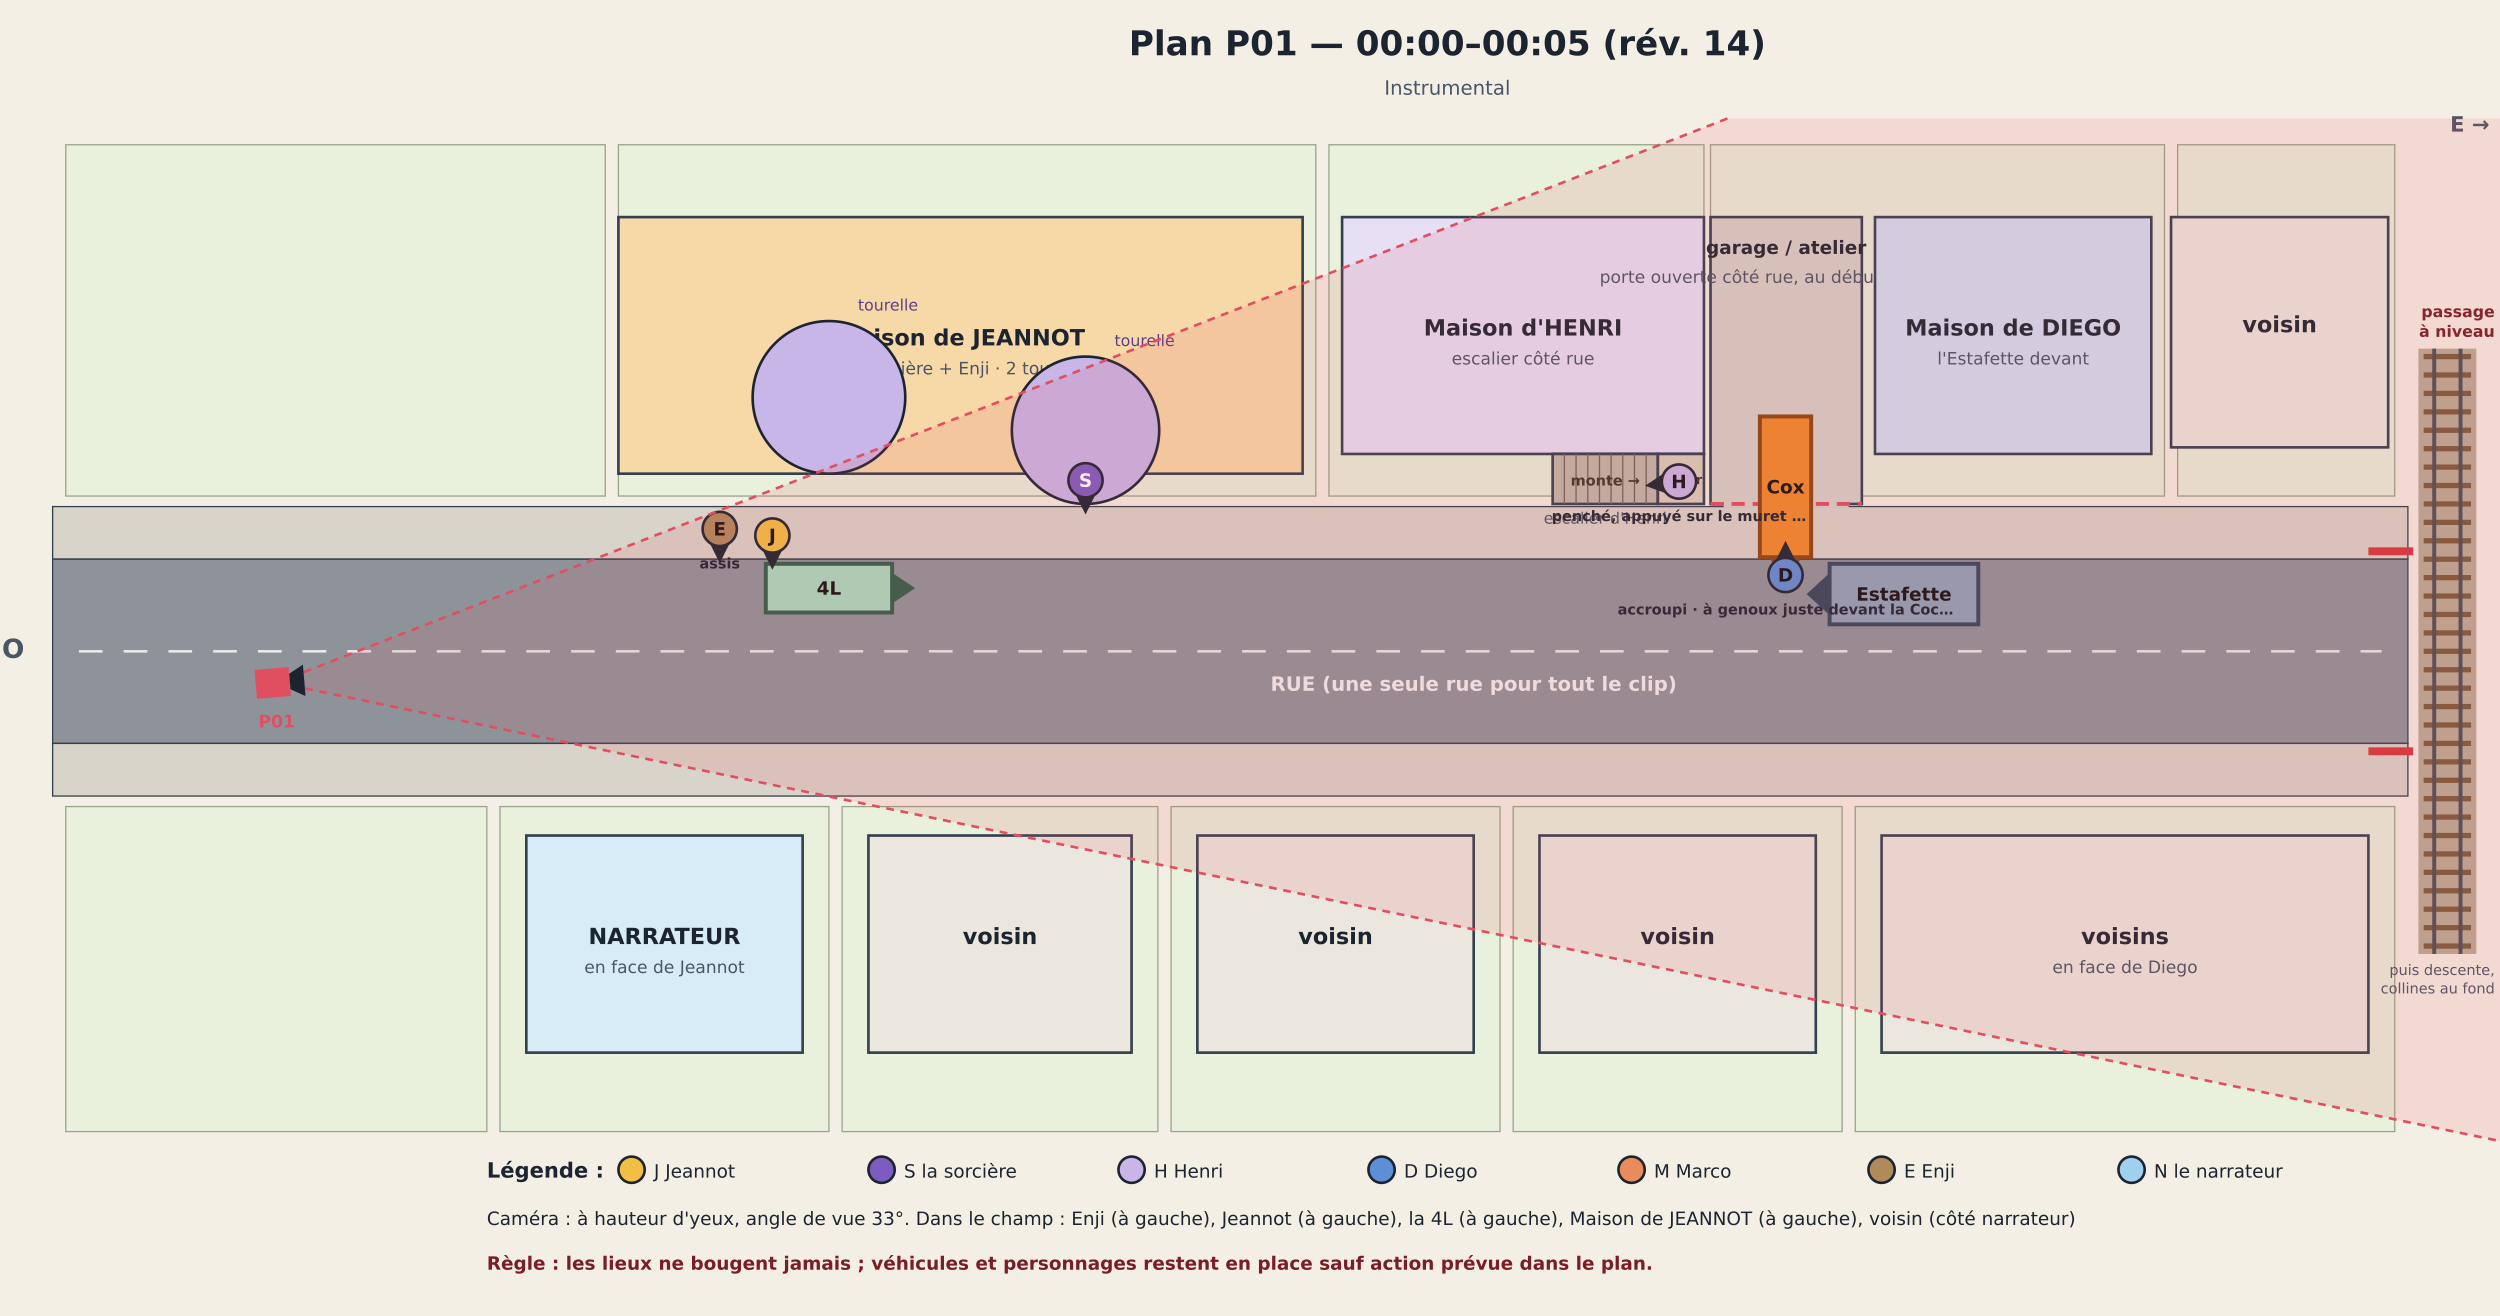
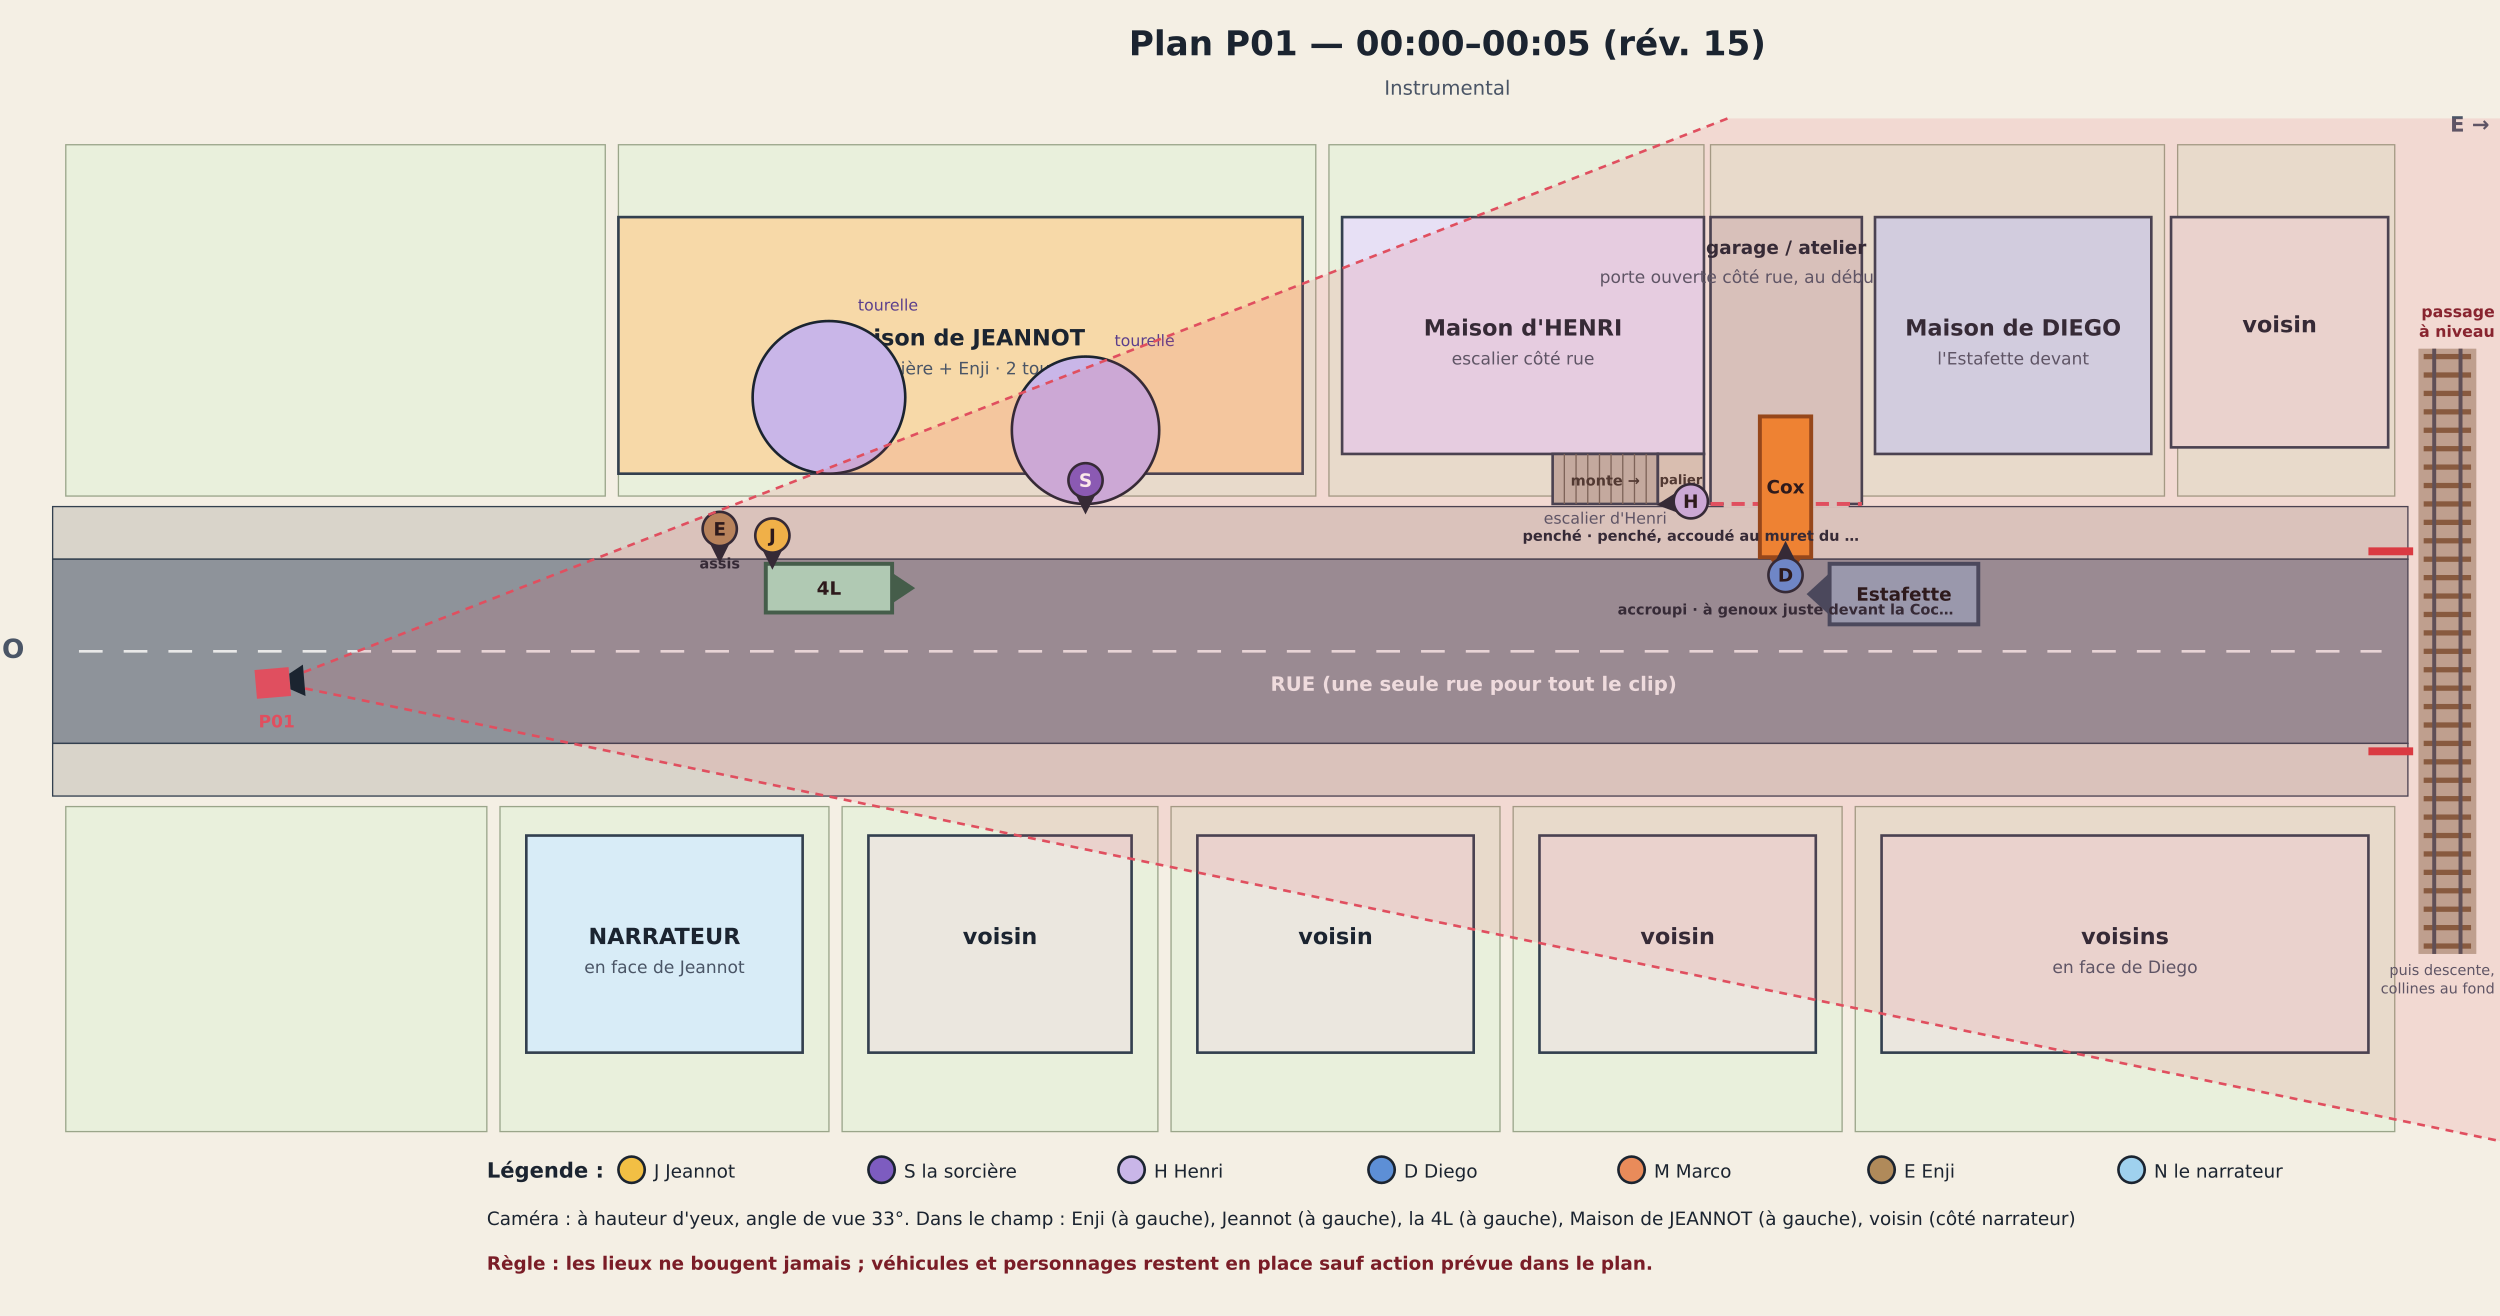
<svg xmlns="http://www.w3.org/2000/svg" width="1900" height="1000" viewBox="-300 0 1900 1000" font-family="DejaVu Sans, Arial, sans-serif">
  <defs>
    <clipPath id="zone">
      <rect x="-300" y="90" width="1900" height="780" />
    </clipPath>
  </defs>
  <rect x="-300.0" y="0.0" width="1900.0" height="1000.0" rx="0" fill="#f4efe4" stroke="none" stroke-width="0" />
  <rect x="-260.0" y="385.0" width="1790.0" height="40.0" rx="0" fill="#d9d4ca" stroke="#33404f" stroke-width="1" />
  <rect x="-260.0" y="425.0" width="1790.0" height="140.0" rx="0" fill="#8e939a" stroke="#33404f" stroke-width="1" />
  <rect x="-260.0" y="565.0" width="1790.0" height="40.0" rx="0" fill="#d9d4ca" stroke="#33404f" stroke-width="1" />
  <line x1="-240.0" y1="495.0" x2="1510.0" y2="495.0" stroke="#e8e8e8" stroke-width="2" stroke-dasharray="18 16" />
  <text x="820.0" y="525.0" font-size="15" fill="#f1f1f1" text-anchor="middle" font-weight="bold">RUE (une seule rue pour tout le clip)</text>
  <rect x="-250.0" y="110.0" width="410.0" height="267.0" rx="0" fill="#e9f0dc" stroke="#9aa58a" stroke-width="1" />
  <rect x="170.0" y="110.0" width="530.0" height="267.0" rx="0" fill="#e9f0dc" stroke="#9aa58a" stroke-width="1" />
  <rect x="710.0" y="110.0" width="285.0" height="267.0" rx="0" fill="#e9f0dc" stroke="#9aa58a" stroke-width="1" />
  <rect x="1000.0" y="110.0" width="345.0" height="267.0" rx="0" fill="#e9f0dc" stroke="#9aa58a" stroke-width="1" />
  <rect x="1355.0" y="110.0" width="165.0" height="267.0" rx="0" fill="#e9f0dc" stroke="#9aa58a" stroke-width="1" />
  <rect x="-250.0" y="613.0" width="320.0" height="247.0" rx="0" fill="#e9f0dc" stroke="#9aa58a" stroke-width="1" />
  <rect x="80.0" y="613.0" width="250.0" height="247.0" rx="0" fill="#e9f0dc" stroke="#9aa58a" stroke-width="1" />
  <rect x="340.0" y="613.0" width="240.0" height="247.0" rx="0" fill="#e9f0dc" stroke="#9aa58a" stroke-width="1" />
  <rect x="590.0" y="613.0" width="250.0" height="247.0" rx="0" fill="#e9f0dc" stroke="#9aa58a" stroke-width="1" />
  <rect x="850.0" y="613.0" width="250.0" height="247.0" rx="0" fill="#e9f0dc" stroke="#9aa58a" stroke-width="1" />
  <rect x="1110.0" y="613.0" width="410.0" height="247.0" rx="0" fill="#e9f0dc" stroke="#9aa58a" stroke-width="1" />
  <rect x="170.0" y="165.0" width="520.0" height="195.0" rx="0" fill="#f7d9a8" stroke="#33404f" stroke-width="2" />
  <text x="430.0" y="262.5" font-size="17" fill="#1b2430" text-anchor="middle" font-weight="bold">Maison de JEANNOT</text>
  <text x="430.0" y="284.5" font-size="13" fill="#4a5566" text-anchor="middle">+ la sorcière + Enji · 2 tourelles</text>
  <rect x="720.0" y="165.0" width="275.0" height="180.0" rx="0" fill="#e7e0f5" stroke="#33404f" stroke-width="2" />
  <text x="857.5" y="255.0" font-size="17" fill="#1b2430" text-anchor="middle" font-weight="bold">Maison d'HENRI</text>
  <text x="857.5" y="277.0" font-size="13" fill="#4a5566" text-anchor="middle">escalier côté rue</text>
  <rect x="1350.0" y="165.0" width="165.0" height="175.0" rx="0" fill="#ebe7df" stroke="#33404f" stroke-width="2" />
  <text x="1432.5" y="252.5" font-size="17" fill="#1b2430" text-anchor="middle" font-weight="bold">voisin</text>
  <rect x="1000.0" y="165.0" width="115.0" height="218.0" rx="0" fill="#d7d2c8" stroke="#33404f" stroke-width="2" />
  <line x1="1010.0" y1="383.0" x2="1105.0" y2="383.0" stroke="#d7d2c8" stroke-width="6" />
  <line x1="1000.0" y1="383.0" x2="1115.0" y2="383.0" stroke="#e04f5f" stroke-width="3" stroke-dasharray="10 6" />
  <text x="1057.5" y="193.0" font-size="14" fill="#1b2430" text-anchor="middle" font-weight="bold">garage / atelier</text>
  <text x="1057.5" y="215.0" font-size="13" fill="#4a5566" text-anchor="middle">porte ouverte côté rue, au début du trottoir</text>
  <rect x="1125.0" y="165.0" width="210.0" height="180.0" rx="0" fill="#cfe0f2" stroke="#33404f" stroke-width="2" />
  <text x="1230.0" y="255.0" font-size="17" fill="#1b2430" text-anchor="middle" font-weight="bold">Maison de DIEGO</text>
  <text x="1230.0" y="277.0" font-size="13" fill="#4a5566" text-anchor="middle">l'Estafette devant</text>
  <rect x="100.0" y="635.0" width="210.0" height="165.0" rx="0" fill="#d8ecf7" stroke="#33404f" stroke-width="2" />
  <text x="205.0" y="717.5" font-size="17" fill="#1b2430" text-anchor="middle" font-weight="bold">NARRATEUR</text>
  <text x="205.0" y="739.5" font-size="13" fill="#4a5566" text-anchor="middle">en face de Jeannot</text>
  <rect x="360.0" y="635.0" width="200.0" height="165.0" rx="0" fill="#ebe7df" stroke="#33404f" stroke-width="2" />
  <text x="460.0" y="717.5" font-size="17" fill="#1b2430" text-anchor="middle" font-weight="bold">voisin</text>
  <rect x="610.0" y="635.0" width="210.0" height="165.0" rx="0" fill="#ebe7df" stroke="#33404f" stroke-width="2" />
  <text x="715.0" y="717.5" font-size="17" fill="#1b2430" text-anchor="middle" font-weight="bold">voisin</text>
  <rect x="870.0" y="635.0" width="210.0" height="165.0" rx="0" fill="#ebe7df" stroke="#33404f" stroke-width="2" />
  <text x="975.0" y="717.5" font-size="17" fill="#1b2430" text-anchor="middle" font-weight="bold">voisin</text>
  <rect x="1130.0" y="635.0" width="370.0" height="165.0" rx="0" fill="#ebe7df" stroke="#33404f" stroke-width="2" />
  <text x="1315.0" y="717.5" font-size="17" fill="#1b2430" text-anchor="middle" font-weight="bold">voisins</text>
  <text x="1315.0" y="739.5" font-size="13" fill="#4a5566" text-anchor="middle">en face de Diego</text>
  <circle cx="330.0" cy="302.0" r="58" fill="#c9b6e8" stroke="#1b2430" stroke-width="2" />
  <text x="352.0" y="236.0" font-size="12" fill="#5b3f8c" text-anchor="start">tourelle</text>
  <circle cx="525.0" cy="327.0" r="56" fill="#c9b6e8" stroke="#1b2430" stroke-width="2" />
  <text x="547.0" y="263.0" font-size="12" fill="#5b3f8c" text-anchor="start">tourelle</text>
  <rect x="880.0" y="345.0" width="80.0" height="38.0" rx="0" fill="#bfb7a8" stroke="#33404f" stroke-width="2" />
  <line x1="888.9" y1="345.0" x2="888.9" y2="383.0" stroke="#6e6658" stroke-width="1" />
  <line x1="897.8" y1="345.0" x2="897.8" y2="383.0" stroke="#6e6658" stroke-width="1" />
  <line x1="906.7" y1="345.0" x2="906.7" y2="383.0" stroke="#6e6658" stroke-width="1" />
  <line x1="915.6" y1="345.0" x2="915.6" y2="383.0" stroke="#6e6658" stroke-width="1" />
  <line x1="924.4" y1="345.0" x2="924.4" y2="383.0" stroke="#6e6658" stroke-width="1" />
  <line x1="933.3" y1="345.0" x2="933.3" y2="383.0" stroke="#6e6658" stroke-width="1" />
  <line x1="942.2" y1="345.0" x2="942.2" y2="383.0" stroke="#6e6658" stroke-width="1" />
  <line x1="951.1" y1="345.0" x2="951.1" y2="383.0" stroke="#6e6658" stroke-width="1" />
  <text x="920.0" y="369.0" font-size="11" fill="#3b352b" text-anchor="middle" font-weight="bold">monte →</text>
  <rect x="960.0" y="345.0" width="35.0" height="38.0" rx="0" fill="#d8cfbd" stroke="#33404f" stroke-width="2" />
  <text x="977.5" y="368.0" font-size="10" fill="#3b352b" text-anchor="middle" font-weight="bold">palier</text>
  <text x="920.0" y="398.0" font-size="12" fill="#4a5566" text-anchor="middle">escalier d'Henri</text>
  <rect x="1538.0" y="265.0" width="44.0" height="460.0" rx="0" fill="#b9ab95" stroke="none" stroke-width="0" />
  <line x1="1542.0" y1="271.0" x2="1578.0" y2="271.0" stroke="#7a5c3a" stroke-width="4" />
  <line x1="1542.0" y1="285.0" x2="1578.0" y2="285.0" stroke="#7a5c3a" stroke-width="4" />
  <line x1="1542.0" y1="299.0" x2="1578.0" y2="299.0" stroke="#7a5c3a" stroke-width="4" />
  <line x1="1542.0" y1="313.0" x2="1578.0" y2="313.0" stroke="#7a5c3a" stroke-width="4" />
  <line x1="1542.0" y1="327.0" x2="1578.0" y2="327.0" stroke="#7a5c3a" stroke-width="4" />
  <line x1="1542.0" y1="341.0" x2="1578.0" y2="341.0" stroke="#7a5c3a" stroke-width="4" />
  <line x1="1542.0" y1="355.0" x2="1578.0" y2="355.0" stroke="#7a5c3a" stroke-width="4" />
  <line x1="1542.0" y1="369.0" x2="1578.0" y2="369.0" stroke="#7a5c3a" stroke-width="4" />
  <line x1="1542.0" y1="383.0" x2="1578.0" y2="383.0" stroke="#7a5c3a" stroke-width="4" />
  <line x1="1542.0" y1="397.0" x2="1578.0" y2="397.0" stroke="#7a5c3a" stroke-width="4" />
  <line x1="1542.0" y1="411.0" x2="1578.0" y2="411.0" stroke="#7a5c3a" stroke-width="4" />
  <line x1="1542.0" y1="425.0" x2="1578.0" y2="425.0" stroke="#7a5c3a" stroke-width="4" />
  <line x1="1542.0" y1="439.0" x2="1578.0" y2="439.0" stroke="#7a5c3a" stroke-width="4" />
  <line x1="1542.0" y1="453.0" x2="1578.0" y2="453.0" stroke="#7a5c3a" stroke-width="4" />
  <line x1="1542.0" y1="467.0" x2="1578.0" y2="467.0" stroke="#7a5c3a" stroke-width="4" />
  <line x1="1542.0" y1="481.0" x2="1578.0" y2="481.0" stroke="#7a5c3a" stroke-width="4" />
  <line x1="1542.0" y1="495.0" x2="1578.0" y2="495.0" stroke="#7a5c3a" stroke-width="4" />
  <line x1="1542.0" y1="509.0" x2="1578.0" y2="509.0" stroke="#7a5c3a" stroke-width="4" />
  <line x1="1542.0" y1="523.0" x2="1578.0" y2="523.0" stroke="#7a5c3a" stroke-width="4" />
  <line x1="1542.0" y1="537.0" x2="1578.0" y2="537.0" stroke="#7a5c3a" stroke-width="4" />
  <line x1="1542.0" y1="551.0" x2="1578.0" y2="551.0" stroke="#7a5c3a" stroke-width="4" />
  <line x1="1542.0" y1="565.0" x2="1578.0" y2="565.0" stroke="#7a5c3a" stroke-width="4" />
  <line x1="1542.0" y1="579.0" x2="1578.0" y2="579.0" stroke="#7a5c3a" stroke-width="4" />
  <line x1="1542.0" y1="593.0" x2="1578.0" y2="593.0" stroke="#7a5c3a" stroke-width="4" />
  <line x1="1542.0" y1="607.0" x2="1578.0" y2="607.0" stroke="#7a5c3a" stroke-width="4" />
  <line x1="1542.0" y1="621.0" x2="1578.0" y2="621.0" stroke="#7a5c3a" stroke-width="4" />
  <line x1="1542.0" y1="635.0" x2="1578.0" y2="635.0" stroke="#7a5c3a" stroke-width="4" />
  <line x1="1542.0" y1="649.0" x2="1578.0" y2="649.0" stroke="#7a5c3a" stroke-width="4" />
  <line x1="1542.0" y1="663.0" x2="1578.0" y2="663.0" stroke="#7a5c3a" stroke-width="4" />
  <line x1="1542.0" y1="677.0" x2="1578.0" y2="677.0" stroke="#7a5c3a" stroke-width="4" />
  <line x1="1542.0" y1="691.0" x2="1578.0" y2="691.0" stroke="#7a5c3a" stroke-width="4" />
  <line x1="1542.0" y1="705.0" x2="1578.0" y2="705.0" stroke="#7a5c3a" stroke-width="4" />
  <line x1="1542.0" y1="719.0" x2="1578.0" y2="719.0" stroke="#7a5c3a" stroke-width="4" />
  <line x1="1550.0" y1="265.0" x2="1550.0" y2="725.0" stroke="#4b4f55" stroke-width="3" />
  <line x1="1570.0" y1="265.0" x2="1570.0" y2="725.0" stroke="#4b4f55" stroke-width="3" />
  <line x1="1534.0" y1="419.0" x2="1500.0" y2="419.0" stroke="#d9363e" stroke-width="6" />
  <line x1="1534.0" y1="571.0" x2="1500.0" y2="571.0" stroke="#d9363e" stroke-width="6" />
  <text x="1596.0" y="241.0" font-size="12" fill="#7a1d27" text-anchor="end" font-weight="bold">passage</text>
  <text x="1596.0" y="256.0" font-size="12" fill="#7a1d27" text-anchor="end" font-weight="bold">à niveau</text>
  <text x="1596.0" y="741.0" font-size="11" fill="#4a5566" text-anchor="end">puis descente,</text>
  <text x="1596.0" y="755.0" font-size="11" fill="#4a5566" text-anchor="end">collines au fond</text>
  <text x="-290.0" y="500.0" font-size="20" fill="#4a5566" text-anchor="middle" font-weight="bold">O</text>
  <text x="1592.0" y="100.0" font-size="16" fill="#4a5566" text-anchor="end" font-weight="bold">E →</text>
  <polygon points="280.5,427.0 379.5,427.0 379.5,467.0 280.5,467.0" fill="#2c5f47" fill-opacity="1.0" />
  <polygon points="283.5,430.0 376.5,430.0 376.5,464.0 283.5,464.0" fill="#a8dcc0" fill-opacity="1.0" />
  <polygon points="377.5,435.0 395.5,447.0 377.5,459.0" fill="#2c5f47" fill-opacity="1.0" />
  <text x="330.0" y="452.0" font-size="14" fill="#111" text-anchor="middle" font-weight="bold">4L</text>
  <polygon points="1205.0,476.0 1089.0,476.0 1089.0,427.0 1205.0,427.0" fill="#33475c" fill-opacity="1.0" />
  <polygon points="1202.0,473.0 1092.0,473.0 1092.0,430.0 1202.0,430.0" fill="#8fa3b8" fill-opacity="1.0" />
  <polygon points="1091.0,468.0 1073.0,451.5 1091.0,435.0" fill="#33475c" fill-opacity="1.0" />
  <text x="1147.0" y="456.5" font-size="14" fill="#111" text-anchor="middle" font-weight="bold">Estafette</text>
  <polygon points="1078.0,315.0 1078.0,425.0 1036.0,425.0 1036.0,315.0" fill="#8a4510" fill-opacity="1.0" />
  <polygon points="1075.0,318.0 1075.0,422.0 1039.0,422.0 1039.0,318.0" fill="#f08a2c" fill-opacity="1.0" />
  <polygon points="1070.0,423.0 1057.0,441.0 1044.0,423.0" fill="#8a4510" fill-opacity="1.0" />
  <text x="1057.0" y="375.0" font-size="14" fill="#111" text-anchor="middle" font-weight="bold">Cox</text>
  <polygon points="295.0,417.0 287.0,433.0 279.0,417.0" fill="#1b2430" fill-opacity="1.0" />
  <circle cx="287.0" cy="407.0" r="13" fill="#f2bf44" stroke="#1b2430" stroke-width="2" />
  <text x="287.0" y="412.0" font-size="14" fill="#111" text-anchor="middle" font-weight="bold">J</text>
  <polygon points="255.0,412.0 247.0,428.0 239.0,412.0" fill="#1b2430" fill-opacity="1.0" />
  <circle cx="247.0" cy="402.0" r="13" fill="#b08a5a" stroke="#1b2430" stroke-width="2" />
  <text x="247.0" y="407.0" font-size="14" fill="#111" text-anchor="middle" font-weight="bold">E</text>
  <text x="247.0" y="432.0" font-size="11" fill="#1b2430" text-anchor="middle" font-weight="bold">assis</text>
  <polygon points="533.0,375.0 525.0,391.0 517.0,375.0" fill="#1b2430" fill-opacity="1.0" />
  <circle cx="525.0" cy="365.0" r="13" fill="#7d5cc0" stroke="#1b2430" stroke-width="2" />
  <text x="525.0" y="370.0" font-size="14" fill="#fff" text-anchor="middle" font-weight="bold">S</text>
-   <polygon points="967.0,375.2 950.2,369.2 965.1,359.3" fill="#1b2430" fill-opacity="1.0" />
-   <circle cx="976.0" cy="366.0" r="13" fill="#c9b6e8" stroke="#1b2430" stroke-width="2" />
-   <text x="976.0" y="371.0" font-size="14" fill="#111" text-anchor="middle" font-weight="bold">H</text>
-   <text x="976.0" y="396.0" font-size="11" fill="#1b2430" text-anchor="middle" font-weight="bold">penché, appuyé sur le muret …</text>
+   <polygon points="975.9,390.0 959.1,383.7 974.2,374.1" fill="#1b2430" fill-opacity="1.0" />
+   <circle cx="985.0" cy="381.0" r="13" fill="#c9b6e8" stroke="#1b2430" stroke-width="2" />
+   <text x="985.0" y="386.0" font-size="14" fill="#111" text-anchor="middle" font-weight="bold">H</text>
+   <text x="985.0" y="411.0" font-size="11" fill="#1b2430" text-anchor="middle" font-weight="bold">penché · penché, accoudé au muret du …</text>
  <polygon points="1049.0,427.0 1057.0,411.0 1065.0,427.0" fill="#1b2430" fill-opacity="1.0" />
  <circle cx="1057.0" cy="437.0" r="13" fill="#5d8fd6" stroke="#1b2430" stroke-width="2" />
  <text x="1057.0" y="442.0" font-size="14" fill="#111" text-anchor="middle" font-weight="bold">D</text>
  <text x="1057.0" y="467.0" font-size="11" fill="#1b2430" text-anchor="middle" font-weight="bold">accroupi · à genoux juste devant la Coc…</text>
  <polygon points="-89.7,518.8 1774.3,-206.1 1869.1,922.7" fill="#e04f5f" fill-opacity="0.14" clip-path="url(#zone)" />
  <line x1="-89.7" y1="518.8" x2="1013.0" y2="90.0" stroke="#e04f5f" stroke-width="2" stroke-dasharray="6 5" />
  <line x1="-89.7" y1="518.8" x2="1600.0" y2="867.2" stroke="#e04f5f" stroke-width="2" stroke-dasharray="6 5" />
  <polygon points="-106.6,509.2 -80.7,507.0 -78.8,528.9 -104.7,531.1" fill="#e04f5f" fill-opacity="1.0" />
  <polygon points="-80.2,512.0 -69.8,505.1 -67.8,529.0 -79.2,523.9" fill="#1b2430" fill-opacity="1.0" />
  <text x="-89.7" y="552.8" font-size="13" fill="#e04f5f" text-anchor="middle" font-weight="bold">P01</text>
-   <text x="800.0" y="42.0" font-size="26" fill="#1b2430" text-anchor="middle" font-weight="bold">Plan P01 — 00:00–00:05  (rév. 14)</text>
+   <text x="800.0" y="42.0" font-size="26" fill="#1b2430" text-anchor="middle" font-weight="bold">Plan P01 — 00:00–00:05  (rév. 15)</text>
  <text x="800.0" y="72.0" font-size="15" fill="#4a5566" text-anchor="middle">Instrumental</text>
  <text x="70.0" y="895.0" font-size="16" fill="#1b2430" text-anchor="start" font-weight="bold">Légende :</text>
  <circle cx="180.0" cy="889.0" r="10" fill="#f2bf44" stroke="#1b2430" stroke-width="2" />
  <text x="197.0" y="895.0" font-size="14" fill="#1b2430" text-anchor="start">J  Jeannot</text>
  <circle cx="370.0" cy="889.0" r="10" fill="#7d5cc0" stroke="#1b2430" stroke-width="2" />
  <text x="387.0" y="895.0" font-size="14" fill="#1b2430" text-anchor="start">S  la sorcière</text>
  <circle cx="560.0" cy="889.0" r="10" fill="#c9b6e8" stroke="#1b2430" stroke-width="2" />
  <text x="577.0" y="895.0" font-size="14" fill="#1b2430" text-anchor="start">H  Henri</text>
  <circle cx="750.0" cy="889.0" r="10" fill="#5d8fd6" stroke="#1b2430" stroke-width="2" />
  <text x="767.0" y="895.0" font-size="14" fill="#1b2430" text-anchor="start">D  Diego</text>
  <circle cx="940.0" cy="889.0" r="10" fill="#e98b5a" stroke="#1b2430" stroke-width="2" />
  <text x="957.0" y="895.0" font-size="14" fill="#1b2430" text-anchor="start">M  Marco</text>
  <circle cx="1130.0" cy="889.0" r="10" fill="#b08a5a" stroke="#1b2430" stroke-width="2" />
  <text x="1147.0" y="895.0" font-size="14" fill="#1b2430" text-anchor="start">E  Enji</text>
  <circle cx="1320.0" cy="889.0" r="10" fill="#9fd1ee" stroke="#1b2430" stroke-width="2" />
  <text x="1337.0" y="895.0" font-size="14" fill="#1b2430" text-anchor="start">N  le narrateur</text>
  <text x="70.0" y="931.0" font-size="14" fill="#1b2430" text-anchor="start">Caméra : à hauteur d'yeux, angle de vue 33°. Dans le champ : Enji (à gauche), Jeannot (à gauche), la 4L (à gauche), Maison de JEANNOT (à gauche), voisin (côté narrateur) </text>
  <text x="70.0" y="965.0" font-size="14" fill="#7a1d27" text-anchor="start" font-weight="bold">Règle : les lieux ne bougent jamais ; véhicules et personnages restent en place sauf action prévue dans le plan.</text>
</svg>
